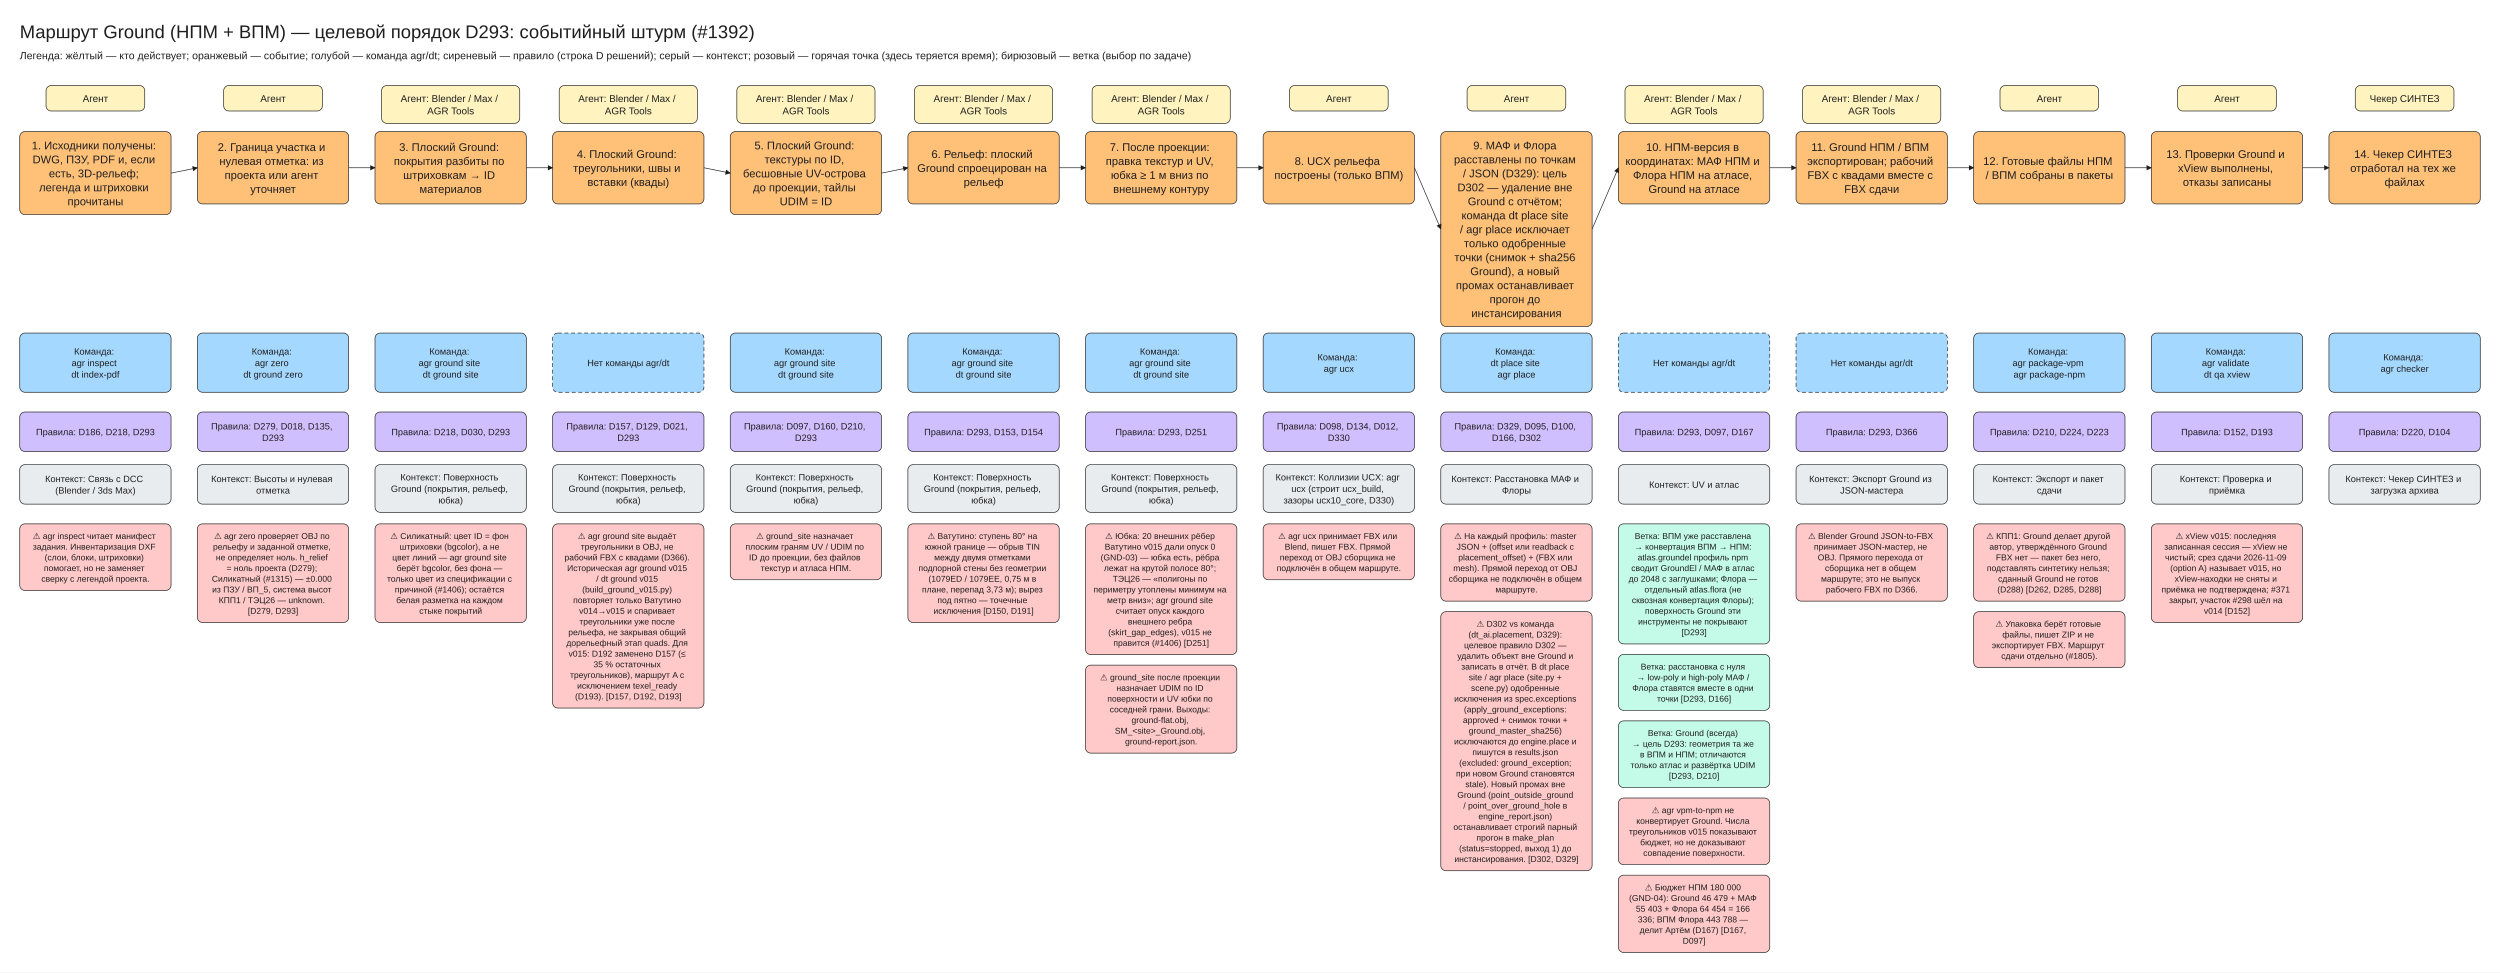
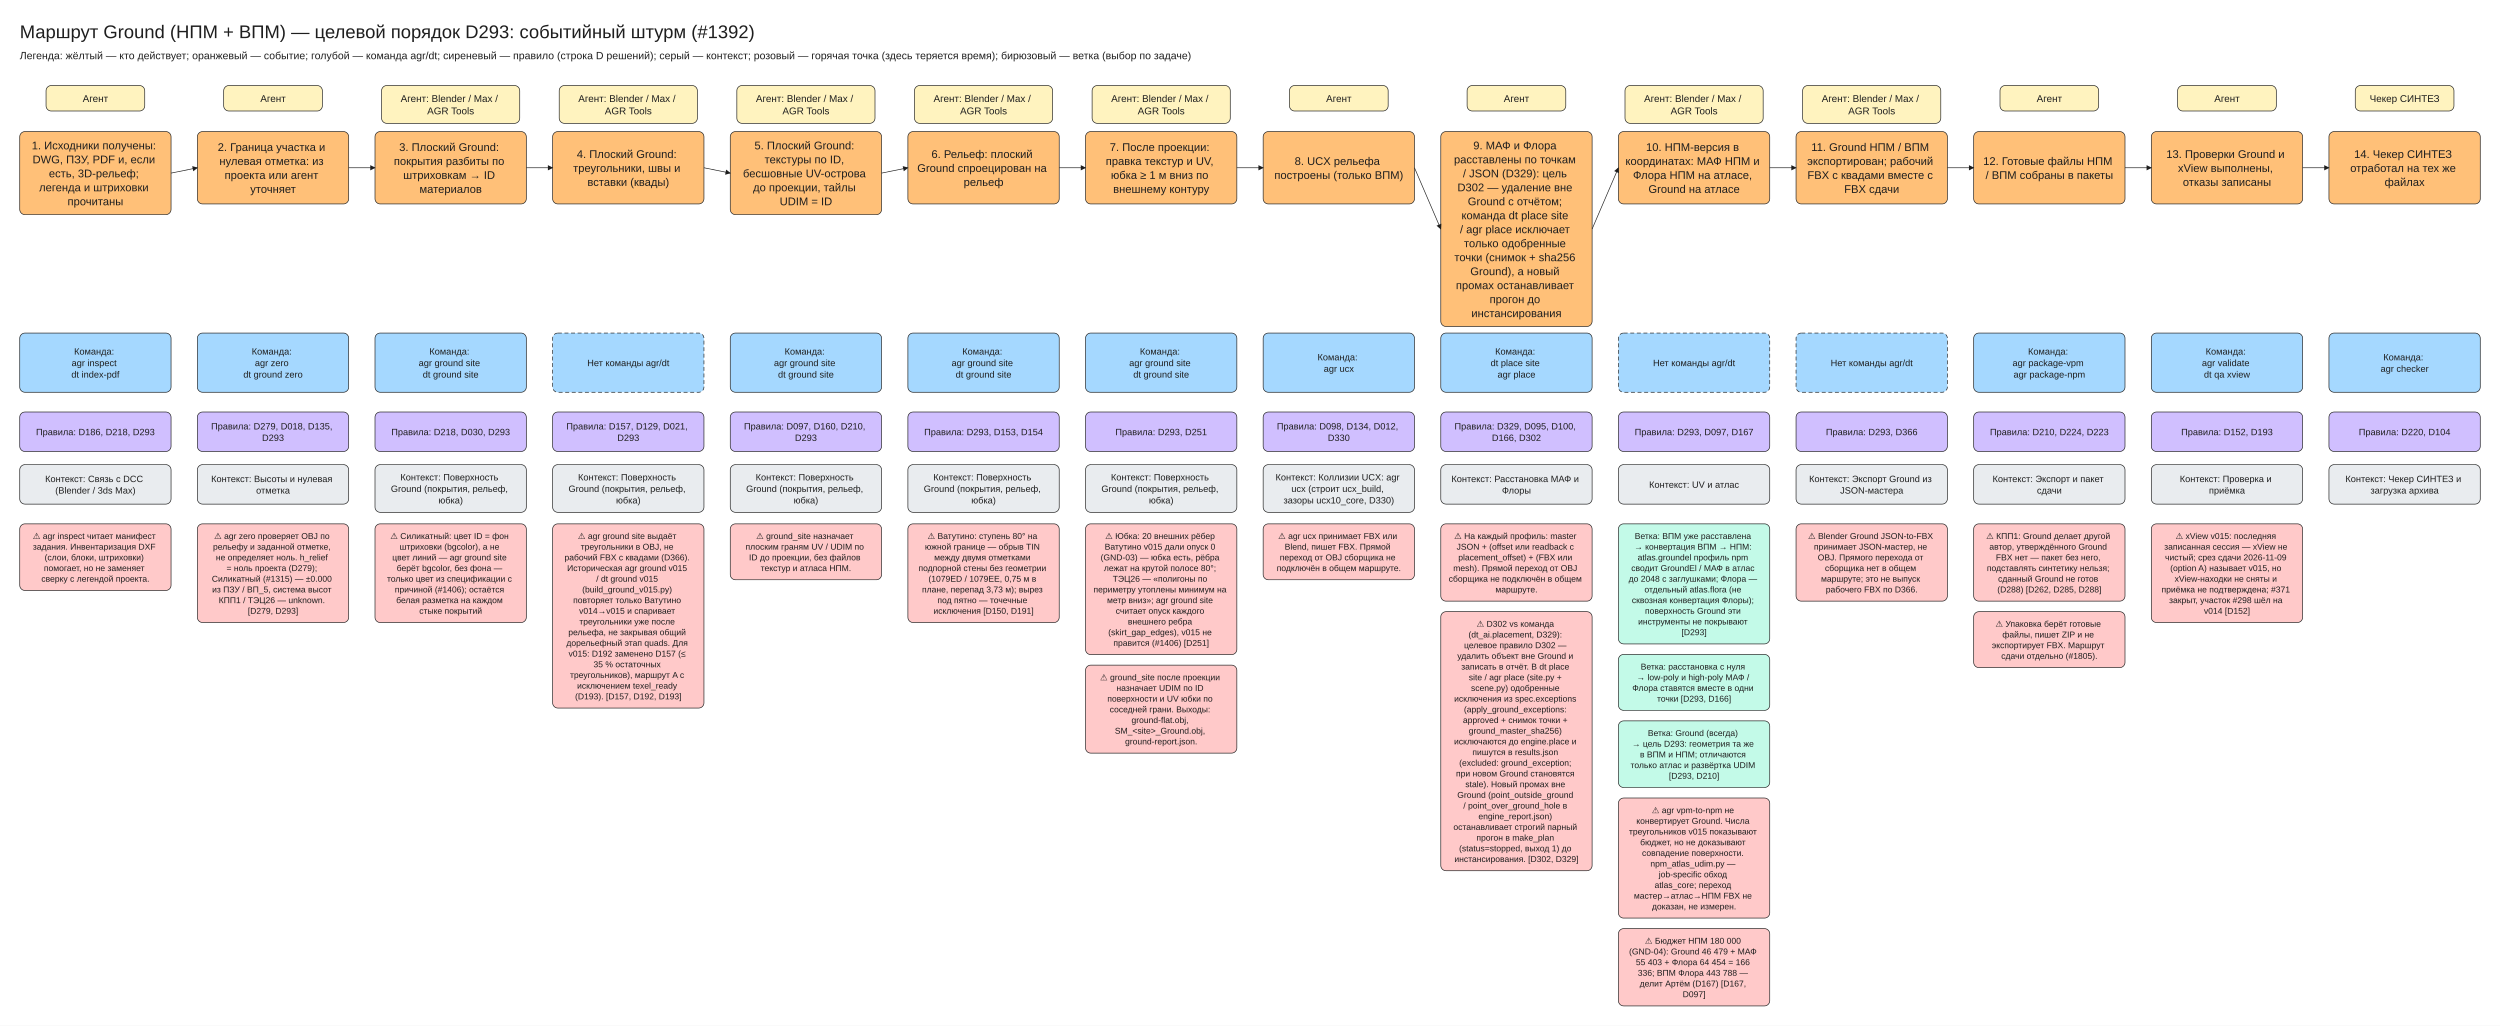
- <svg xmlns="http://www.w3.org/2000/svg" viewBox="10 -30 3800 1478" width="3800" height="1478" font-family="Segoe UI, Arial, sans-serif">
+ <svg xmlns="http://www.w3.org/2000/svg" viewBox="10 -30 3800 1559" width="3800" height="1559" font-family="Segoe UI, Arial, sans-serif">
  <defs>
    <marker id="arrow" viewBox="0 0 10 10" refX="9" refY="5" markerWidth="8" markerHeight="8" orient="auto-start-reverse">
      <path d="M0,0 L10,5 L0,10 z" fill="#1e1e1e" />
    </marker>
  </defs>
-   <rect x="10" y="-30" width="3800" height="1478" fill="#ffffff" />
+   <rect x="10" y="-30" width="3800" height="1559" fill="#ffffff" />
  <rect x="80" y="100" width="150" height="38.75" rx="8" fill="#fff3bf" stroke="#1e1e1e" />
  <rect x="40" y="170" width="230" height="126.25" rx="8" fill="#ffc078" stroke="#1e1e1e" />
  <rect x="40" y="476.25" width="230" height="90" rx="8" fill="#a5d8ff" stroke="#1e1e1e" />
  <rect x="40" y="596.25" width="230" height="60" rx="8" fill="#d0bfff" stroke="#1e1e1e" />
  <rect x="40" y="676.25" width="230" height="60" rx="8" fill="#e9ecef" stroke="#1e1e1e" />
  <rect x="40" y="766.25" width="230" height="101.25" rx="8" fill="#ffc9c9" stroke="#1e1e1e" />
  <rect x="350" y="100" width="150" height="38.75" rx="8" fill="#fff3bf" stroke="#1e1e1e" />
  <rect x="310" y="170" width="230" height="110" rx="8" fill="#ffc078" stroke="#1e1e1e" />
  <line x1="270" y1="233.12" x2="310" y2="225.0" stroke="#1e1e1e" marker-end="url(#arrow)" />
  <rect x="310" y="476.25" width="230" height="90" rx="8" fill="#a5d8ff" stroke="#1e1e1e" />
  <rect x="310" y="596.25" width="230" height="60" rx="8" fill="#d0bfff" stroke="#1e1e1e" />
  <rect x="310" y="676.25" width="230" height="60" rx="8" fill="#e9ecef" stroke="#1e1e1e" />
  <rect x="310" y="766.25" width="230" height="150.0" rx="8" fill="#ffc9c9" stroke="#1e1e1e" />
  <rect x="590" y="100" width="210" height="57.5" rx="8" fill="#fff3bf" stroke="#1e1e1e" />
  <rect x="580" y="170" width="230" height="110" rx="8" fill="#ffc078" stroke="#1e1e1e" />
  <line x1="540" y1="225.0" x2="580" y2="225.0" stroke="#1e1e1e" marker-end="url(#arrow)" />
  <rect x="580" y="476.25" width="230" height="90" rx="8" fill="#a5d8ff" stroke="#1e1e1e" />
  <rect x="580" y="596.25" width="230" height="60" rx="8" fill="#d0bfff" stroke="#1e1e1e" />
  <rect x="580" y="676.25" width="230" height="72.5" rx="8" fill="#e9ecef" stroke="#1e1e1e" />
  <rect x="580" y="766.25" width="230" height="150.0" rx="8" fill="#ffc9c9" stroke="#1e1e1e" />
  <rect x="860" y="100" width="210" height="57.5" rx="8" fill="#fff3bf" stroke="#1e1e1e" />
  <rect x="850" y="170" width="230" height="110" rx="8" fill="#ffc078" stroke="#1e1e1e" />
  <line x1="810" y1="225.0" x2="850" y2="225.0" stroke="#1e1e1e" marker-end="url(#arrow)" />
  <rect x="850" y="476.25" width="230" height="90" rx="8" fill="#a5d8ff" stroke="#1e1e1e" stroke-dasharray="6 4" />
  <rect x="850" y="596.25" width="230" height="60" rx="8" fill="#d0bfff" stroke="#1e1e1e" />
  <rect x="850" y="676.25" width="230" height="72.5" rx="8" fill="#e9ecef" stroke="#1e1e1e" />
  <rect x="850" y="766.25" width="230" height="280.0" rx="8" fill="#ffc9c9" stroke="#1e1e1e" />
  <rect x="1130" y="100" width="210" height="57.5" rx="8" fill="#fff3bf" stroke="#1e1e1e" />
  <rect x="1120" y="170" width="230" height="126.25" rx="8" fill="#ffc078" stroke="#1e1e1e" />
  <line x1="1080" y1="225.0" x2="1120" y2="233.12" stroke="#1e1e1e" marker-end="url(#arrow)" />
  <rect x="1120" y="476.25" width="230" height="90" rx="8" fill="#a5d8ff" stroke="#1e1e1e" />
  <rect x="1120" y="596.25" width="230" height="60" rx="8" fill="#d0bfff" stroke="#1e1e1e" />
  <rect x="1120" y="676.25" width="230" height="72.5" rx="8" fill="#e9ecef" stroke="#1e1e1e" />
  <rect x="1120" y="766.25" width="230" height="85.0" rx="8" fill="#ffc9c9" stroke="#1e1e1e" />
  <rect x="1400" y="100" width="210" height="57.5" rx="8" fill="#fff3bf" stroke="#1e1e1e" />
  <rect x="1390" y="170" width="230" height="110" rx="8" fill="#ffc078" stroke="#1e1e1e" />
  <line x1="1350" y1="233.12" x2="1390" y2="225.0" stroke="#1e1e1e" marker-end="url(#arrow)" />
  <rect x="1390" y="476.25" width="230" height="90" rx="8" fill="#a5d8ff" stroke="#1e1e1e" />
  <rect x="1390" y="596.25" width="230" height="60" rx="8" fill="#d0bfff" stroke="#1e1e1e" />
  <rect x="1390" y="676.25" width="230" height="72.5" rx="8" fill="#e9ecef" stroke="#1e1e1e" />
  <rect x="1390" y="766.25" width="230" height="150.0" rx="8" fill="#ffc9c9" stroke="#1e1e1e" />
  <rect x="1670" y="100" width="210" height="57.5" rx="8" fill="#fff3bf" stroke="#1e1e1e" />
  <rect x="1660" y="170" width="230" height="110" rx="8" fill="#ffc078" stroke="#1e1e1e" />
  <line x1="1620" y1="225.0" x2="1660" y2="225.0" stroke="#1e1e1e" marker-end="url(#arrow)" />
  <rect x="1660" y="476.25" width="230" height="90" rx="8" fill="#a5d8ff" stroke="#1e1e1e" />
  <rect x="1660" y="596.25" width="230" height="60" rx="8" fill="#d0bfff" stroke="#1e1e1e" />
  <rect x="1660" y="676.25" width="230" height="72.5" rx="8" fill="#e9ecef" stroke="#1e1e1e" />
  <rect x="1660" y="766.25" width="230" height="198.75" rx="8" fill="#ffc9c9" stroke="#1e1e1e" />
  <rect x="1660" y="981.0" width="230" height="133.75" rx="8" fill="#ffc9c9" stroke="#1e1e1e" />
  <rect x="1970" y="100" width="150" height="38.75" rx="8" fill="#fff3bf" stroke="#1e1e1e" />
  <rect x="1930" y="170" width="230" height="110" rx="8" fill="#ffc078" stroke="#1e1e1e" />
  <line x1="1890" y1="225.0" x2="1930" y2="225.0" stroke="#1e1e1e" marker-end="url(#arrow)" />
  <rect x="1930" y="476.25" width="230" height="90" rx="8" fill="#a5d8ff" stroke="#1e1e1e" />
  <rect x="1930" y="596.25" width="230" height="60" rx="8" fill="#d0bfff" stroke="#1e1e1e" />
  <rect x="1930" y="676.25" width="230" height="72.5" rx="8" fill="#e9ecef" stroke="#1e1e1e" />
  <rect x="1930" y="766.25" width="230" height="85.0" rx="8" fill="#ffc9c9" stroke="#1e1e1e" />
  <rect x="2240" y="100" width="150" height="38.75" rx="8" fill="#fff3bf" stroke="#1e1e1e" />
  <rect x="2200" y="170" width="230" height="296.25" rx="8" fill="#ffc078" stroke="#1e1e1e" />
  <line x1="2160" y1="225.0" x2="2200" y2="318.12" stroke="#1e1e1e" marker-end="url(#arrow)" />
  <rect x="2200" y="476.25" width="230" height="90" rx="8" fill="#a5d8ff" stroke="#1e1e1e" />
  <rect x="2200" y="596.25" width="230" height="60" rx="8" fill="#d0bfff" stroke="#1e1e1e" />
  <rect x="2200" y="676.25" width="230" height="60" rx="8" fill="#e9ecef" stroke="#1e1e1e" />
  <rect x="2200" y="766.25" width="230" height="117.5" rx="8" fill="#ffc9c9" stroke="#1e1e1e" />
  <rect x="2200" y="899.75" width="230" height="393.75" rx="8" fill="#ffc9c9" stroke="#1e1e1e" />
  <rect x="2480" y="100" width="210" height="57.5" rx="8" fill="#fff3bf" stroke="#1e1e1e" />
  <rect x="2470" y="170" width="230" height="110" rx="8" fill="#ffc078" stroke="#1e1e1e" />
  <line x1="2430" y1="318.12" x2="2470" y2="225.0" stroke="#1e1e1e" marker-end="url(#arrow)" />
  <rect x="2470" y="476.25" width="230" height="90" rx="8" fill="#a5d8ff" stroke="#1e1e1e" stroke-dasharray="6 4" />
  <rect x="2470" y="596.25" width="230" height="60" rx="8" fill="#d0bfff" stroke="#1e1e1e" />
  <rect x="2470" y="676.25" width="230" height="60" rx="8" fill="#e9ecef" stroke="#1e1e1e" />
  <rect x="2470" y="766.25" width="230" height="182.5" rx="8" fill="#c3fae8" stroke="#1e1e1e" />
  <rect x="2470" y="964.75" width="230" height="85.0" rx="8" fill="#c3fae8" stroke="#1e1e1e" />
  <rect x="2470" y="1065.75" width="230" height="101.25" rx="8" fill="#c3fae8" stroke="#1e1e1e" />
-   <rect x="2470" y="1183.0" width="230" height="101.25" rx="8" fill="#ffc9c9" stroke="#1e1e1e" />
-   <rect x="2470" y="1300.25" width="230" height="117.5" rx="8" fill="#ffc9c9" stroke="#1e1e1e" />
+   <rect x="2470" y="1183.0" width="230" height="182.5" rx="8" fill="#ffc9c9" stroke="#1e1e1e" />
+   <rect x="2470" y="1381.5" width="230" height="117.5" rx="8" fill="#ffc9c9" stroke="#1e1e1e" />
  <rect x="2750" y="100" width="210" height="57.5" rx="8" fill="#fff3bf" stroke="#1e1e1e" />
  <rect x="2740" y="170" width="230" height="110" rx="8" fill="#ffc078" stroke="#1e1e1e" />
  <line x1="2700" y1="225.0" x2="2740" y2="225.0" stroke="#1e1e1e" marker-end="url(#arrow)" />
  <rect x="2740" y="476.25" width="230" height="90" rx="8" fill="#a5d8ff" stroke="#1e1e1e" stroke-dasharray="6 4" />
  <rect x="2740" y="596.25" width="230" height="60" rx="8" fill="#d0bfff" stroke="#1e1e1e" />
  <rect x="2740" y="676.25" width="230" height="60" rx="8" fill="#e9ecef" stroke="#1e1e1e" />
  <rect x="2740" y="766.25" width="230" height="117.5" rx="8" fill="#ffc9c9" stroke="#1e1e1e" />
  <rect x="3050" y="100" width="150" height="38.75" rx="8" fill="#fff3bf" stroke="#1e1e1e" />
  <rect x="3010" y="170" width="230" height="110" rx="8" fill="#ffc078" stroke="#1e1e1e" />
  <line x1="2970" y1="225.0" x2="3010" y2="225.0" stroke="#1e1e1e" marker-end="url(#arrow)" />
  <rect x="3010" y="476.25" width="230" height="90" rx="8" fill="#a5d8ff" stroke="#1e1e1e" />
  <rect x="3010" y="596.25" width="230" height="60" rx="8" fill="#d0bfff" stroke="#1e1e1e" />
  <rect x="3010" y="676.25" width="230" height="60" rx="8" fill="#e9ecef" stroke="#1e1e1e" />
  <rect x="3010" y="766.25" width="230" height="117.5" rx="8" fill="#ffc9c9" stroke="#1e1e1e" />
  <rect x="3010" y="899.75" width="230" height="85.0" rx="8" fill="#ffc9c9" stroke="#1e1e1e" />
  <rect x="3320" y="100" width="150" height="38.75" rx="8" fill="#fff3bf" stroke="#1e1e1e" />
  <rect x="3280" y="170" width="230" height="110" rx="8" fill="#ffc078" stroke="#1e1e1e" />
  <line x1="3240" y1="225.0" x2="3280" y2="225.0" stroke="#1e1e1e" marker-end="url(#arrow)" />
  <rect x="3280" y="476.25" width="230" height="90" rx="8" fill="#a5d8ff" stroke="#1e1e1e" />
  <rect x="3280" y="596.25" width="230" height="60" rx="8" fill="#d0bfff" stroke="#1e1e1e" />
  <rect x="3280" y="676.25" width="230" height="60" rx="8" fill="#e9ecef" stroke="#1e1e1e" />
  <rect x="3280" y="766.25" width="230" height="150.0" rx="8" fill="#ffc9c9" stroke="#1e1e1e" />
  <rect x="3590" y="100" width="150" height="38.75" rx="8" fill="#fff3bf" stroke="#1e1e1e" />
  <rect x="3550" y="170" width="230" height="110" rx="8" fill="#ffc078" stroke="#1e1e1e" />
  <line x1="3510" y1="225.0" x2="3550" y2="225.0" stroke="#1e1e1e" marker-end="url(#arrow)" />
  <rect x="3550" y="476.25" width="230" height="90" rx="8" fill="#a5d8ff" stroke="#1e1e1e" />
  <rect x="3550" y="596.25" width="230" height="60" rx="8" fill="#d0bfff" stroke="#1e1e1e" />
  <rect x="3550" y="676.25" width="230" height="60" rx="8" fill="#e9ecef" stroke="#1e1e1e" />
  <text x="40" y="0" font-size="28" text-anchor="start" fill="#1e1e1e">
    <tspan x="40" dy="28">Маршрут Ground (НПМ + ВПМ) — целевой порядок D293: событийный штурм (#1392)</tspan>
  </text>
  <text x="40" y="44" font-size="16" text-anchor="start" fill="#1e1e1e">
    <tspan x="40" dy="16">Легенда: жёлтый — кто действует; оранжевый — событие; голубой — команда agr/dt; сиреневый — правило (строка D решений); серый — контекст; розовый — горячая точка (здесь теряется время); бирюзовый — ветка (выбор по задаче)</tspan>
  </text>
  <text x="155.0" y="110.0" font-size="15" text-anchor="middle" fill="#1e1e1e">
    <tspan x="155.0" dy="15">Агент</tspan>
  </text>
  <text x="155.0" y="180.0" font-size="17" text-anchor="middle" fill="#1e1e1e">
    <tspan x="155.0" dy="17">1. Исходники получены:</tspan>
    <tspan x="155.0" dy="21.25">DWG, ПЗУ, PDF и, если</tspan>
    <tspan x="155.0" dy="21.25">есть, 3D-рельеф;</tspan>
    <tspan x="155.0" dy="21.25">легенда и штриховки</tspan>
    <tspan x="155.0" dy="21.25">прочитаны</tspan>
  </text>
  <text x="155.0" y="495.0" font-size="14" text-anchor="middle" fill="#1e1e1e">
    <tspan x="155.0" dy="14">Команда:</tspan>
    <tspan x="155.0" dy="17.5">agr inspect</tspan>
    <tspan x="155.0" dy="17.5">dt index-pdf</tspan>
  </text>
  <text x="155.0" y="617.5" font-size="14" text-anchor="middle" fill="#1e1e1e">
    <tspan x="155.0" dy="14">Правила: D186, D218, D293</tspan>
  </text>
  <text x="155.0" y="688.75" font-size="14" text-anchor="middle" fill="#1e1e1e">
    <tspan x="155.0" dy="14">Контекст: Связь с DCC</tspan>
    <tspan x="155.0" dy="17.5">(Blender / 3ds Max)</tspan>
  </text>
  <text x="155.0" y="776.25" font-size="13" text-anchor="middle" fill="#1e1e1e">
    <tspan x="155.0" dy="13">⚠ agr inspect читает манифест</tspan>
    <tspan x="155.0" dy="16.25">задания. Инвентаризация DXF</tspan>
    <tspan x="155.0" dy="16.25">(слои, блоки, штриховки)</tspan>
    <tspan x="155.0" dy="16.25">помогает, но не заменяет</tspan>
    <tspan x="155.0" dy="16.25">сверку с легендой проекта.</tspan>
  </text>
  <text x="425.0" y="110.0" font-size="15" text-anchor="middle" fill="#1e1e1e">
    <tspan x="425.0" dy="15">Агент</tspan>
  </text>
  <text x="425.0" y="182.5" font-size="17" text-anchor="middle" fill="#1e1e1e">
    <tspan x="425.0" dy="17">2. Граница участка и</tspan>
    <tspan x="425.0" dy="21.25">нулевая отметка: из</tspan>
    <tspan x="425.0" dy="21.25">проекта или агент</tspan>
    <tspan x="425.0" dy="21.25">уточняет</tspan>
  </text>
  <text x="425.0" y="495.0" font-size="14" text-anchor="middle" fill="#1e1e1e">
    <tspan x="425.0" dy="14">Команда:</tspan>
    <tspan x="425.0" dy="17.5">agr zero</tspan>
    <tspan x="425.0" dy="17.5">dt ground zero</tspan>
  </text>
  <text x="425.0" y="608.75" font-size="14" text-anchor="middle" fill="#1e1e1e">
    <tspan x="425.0" dy="14">Правила: D279, D018, D135,</tspan>
    <tspan x="425.0" dy="17.5">D293</tspan>
  </text>
  <text x="425.0" y="688.75" font-size="14" text-anchor="middle" fill="#1e1e1e">
    <tspan x="425.0" dy="14">Контекст: Высоты и нулевая</tspan>
    <tspan x="425.0" dy="17.5">отметка</tspan>
  </text>
  <text x="425.0" y="776.25" font-size="13" text-anchor="middle" fill="#1e1e1e">
    <tspan x="425.0" dy="13">⚠ agr zero проверяет OBJ по</tspan>
    <tspan x="425.0" dy="16.25">рельефу и заданной отметке,</tspan>
    <tspan x="425.0" dy="16.25">не определяет ноль. h_relief</tspan>
    <tspan x="425.0" dy="16.25">= ноль проекта (D279);</tspan>
    <tspan x="425.0" dy="16.25">Силикатный (#1315) — ±0.000</tspan>
    <tspan x="425.0" dy="16.25">из ПЗУ / ВП_5, система высот</tspan>
    <tspan x="425.0" dy="16.25">КПП1 / ТЭЦ26 — unknown.</tspan>
    <tspan x="425.0" dy="16.25">[D279, D293]</tspan>
  </text>
  <text x="695.0" y="110.0" font-size="15" text-anchor="middle" fill="#1e1e1e">
    <tspan x="695.0" dy="15">Агент: Blender / Max /</tspan>
    <tspan x="695.0" dy="18.75">AGR Tools</tspan>
  </text>
  <text x="695.0" y="182.5" font-size="17" text-anchor="middle" fill="#1e1e1e">
    <tspan x="695.0" dy="17">3. Плоский Ground:</tspan>
    <tspan x="695.0" dy="21.25">покрытия разбиты по</tspan>
    <tspan x="695.0" dy="21.25">штриховкам → ID</tspan>
    <tspan x="695.0" dy="21.25">материалов</tspan>
  </text>
  <text x="695.0" y="495.0" font-size="14" text-anchor="middle" fill="#1e1e1e">
    <tspan x="695.0" dy="14">Команда:</tspan>
    <tspan x="695.0" dy="17.5">agr ground site</tspan>
    <tspan x="695.0" dy="17.5">dt ground site</tspan>
  </text>
  <text x="695.0" y="617.5" font-size="14" text-anchor="middle" fill="#1e1e1e">
    <tspan x="695.0" dy="14">Правила: D218, D030, D293</tspan>
  </text>
  <text x="695.0" y="686.25" font-size="14" text-anchor="middle" fill="#1e1e1e">
    <tspan x="695.0" dy="14">Контекст: Поверхность</tspan>
    <tspan x="695.0" dy="17.5">Ground (покрытия, рельеф,</tspan>
    <tspan x="695.0" dy="17.5">юбка)</tspan>
  </text>
  <text x="695.0" y="776.25" font-size="13" text-anchor="middle" fill="#1e1e1e">
    <tspan x="695.0" dy="13">⚠ Силикатный: цвет ID = фон</tspan>
    <tspan x="695.0" dy="16.25">штриховки (bgcolor), а не</tspan>
    <tspan x="695.0" dy="16.25">цвет линий — agr ground site</tspan>
    <tspan x="695.0" dy="16.25">берёт bgcolor, без фона —</tspan>
    <tspan x="695.0" dy="16.25">только цвет из спецификации с</tspan>
    <tspan x="695.0" dy="16.25">причиной (#1406); остаётся</tspan>
    <tspan x="695.0" dy="16.25">белая разметка на каждом</tspan>
    <tspan x="695.0" dy="16.25">стыке покрытий</tspan>
  </text>
  <text x="965.0" y="110.0" font-size="15" text-anchor="middle" fill="#1e1e1e">
    <tspan x="965.0" dy="15">Агент: Blender / Max /</tspan>
    <tspan x="965.0" dy="18.75">AGR Tools</tspan>
  </text>
  <text x="965.0" y="193.12" font-size="17" text-anchor="middle" fill="#1e1e1e">
    <tspan x="965.0" dy="17">4. Плоский Ground:</tspan>
    <tspan x="965.0" dy="21.25">треугольники, швы и</tspan>
    <tspan x="965.0" dy="21.25">вставки (квады)</tspan>
  </text>
  <text x="965.0" y="512.5" font-size="14" text-anchor="middle" fill="#1e1e1e">
    <tspan x="965.0" dy="14">Нет команды agr/dt</tspan>
  </text>
  <text x="965.0" y="608.75" font-size="14" text-anchor="middle" fill="#1e1e1e">
    <tspan x="965.0" dy="14">Правила: D157, D129, D021,</tspan>
    <tspan x="965.0" dy="17.5">D293</tspan>
  </text>
  <text x="965.0" y="686.25" font-size="14" text-anchor="middle" fill="#1e1e1e">
    <tspan x="965.0" dy="14">Контекст: Поверхность</tspan>
    <tspan x="965.0" dy="17.5">Ground (покрытия, рельеф,</tspan>
    <tspan x="965.0" dy="17.5">юбка)</tspan>
  </text>
  <text x="965.0" y="776.25" font-size="13" text-anchor="middle" fill="#1e1e1e">
    <tspan x="965.0" dy="13">⚠ agr ground site выдаёт</tspan>
    <tspan x="965.0" dy="16.25">треугольники в OBJ, не</tspan>
    <tspan x="965.0" dy="16.25">рабочий FBX с квадами (D366).</tspan>
    <tspan x="965.0" dy="16.25">Историческая agr ground v015</tspan>
    <tspan x="965.0" dy="16.25">/ dt ground v015</tspan>
    <tspan x="965.0" dy="16.25">(build_ground_v015.py)</tspan>
    <tspan x="965.0" dy="16.25">повторяет только Ватутино</tspan>
    <tspan x="965.0" dy="16.25">v014→v015 и спаривает</tspan>
    <tspan x="965.0" dy="16.25">треугольники уже после</tspan>
    <tspan x="965.0" dy="16.25">рельефа, не закрывая общий</tspan>
    <tspan x="965.0" dy="16.25">дорельефный этап quads. Для</tspan>
    <tspan x="965.0" dy="16.25">v015: D192 заменено D157 (≤</tspan>
    <tspan x="965.0" dy="16.25">35 % остаточных</tspan>
    <tspan x="965.0" dy="16.25">треугольников), маршрут A с</tspan>
    <tspan x="965.0" dy="16.25">исключением texel_ready</tspan>
    <tspan x="965.0" dy="16.25">(D193). [D157, D192, D193]</tspan>
  </text>
  <text x="1235.0" y="110.0" font-size="15" text-anchor="middle" fill="#1e1e1e">
    <tspan x="1235.0" dy="15">Агент: Blender / Max /</tspan>
    <tspan x="1235.0" dy="18.75">AGR Tools</tspan>
  </text>
  <text x="1235.0" y="180.0" font-size="17" text-anchor="middle" fill="#1e1e1e">
    <tspan x="1235.0" dy="17">5. Плоский Ground:</tspan>
    <tspan x="1235.0" dy="21.25">текстуры по ID,</tspan>
    <tspan x="1235.0" dy="21.25">бесшовные UV-острова</tspan>
    <tspan x="1235.0" dy="21.25">до проекции, тайлы</tspan>
    <tspan x="1235.0" dy="21.25">UDIM = ID</tspan>
  </text>
  <text x="1235.0" y="495.0" font-size="14" text-anchor="middle" fill="#1e1e1e">
    <tspan x="1235.0" dy="14">Команда:</tspan>
    <tspan x="1235.0" dy="17.5">agr ground site</tspan>
    <tspan x="1235.0" dy="17.5">dt ground site</tspan>
  </text>
  <text x="1235.0" y="608.75" font-size="14" text-anchor="middle" fill="#1e1e1e">
    <tspan x="1235.0" dy="14">Правила: D097, D160, D210,</tspan>
    <tspan x="1235.0" dy="17.5">D293</tspan>
  </text>
  <text x="1235.0" y="686.25" font-size="14" text-anchor="middle" fill="#1e1e1e">
    <tspan x="1235.0" dy="14">Контекст: Поверхность</tspan>
    <tspan x="1235.0" dy="17.5">Ground (покрытия, рельеф,</tspan>
    <tspan x="1235.0" dy="17.5">юбка)</tspan>
  </text>
  <text x="1235.0" y="776.25" font-size="13" text-anchor="middle" fill="#1e1e1e">
    <tspan x="1235.0" dy="13">⚠ ground_site назначает</tspan>
    <tspan x="1235.0" dy="16.25">плоским граням UV / UDIM по</tspan>
    <tspan x="1235.0" dy="16.25">ID до проекции, без файлов</tspan>
    <tspan x="1235.0" dy="16.25">текстур и атласа НПМ.</tspan>
  </text>
  <text x="1505.0" y="110.0" font-size="15" text-anchor="middle" fill="#1e1e1e">
    <tspan x="1505.0" dy="15">Агент: Blender / Max /</tspan>
    <tspan x="1505.0" dy="18.75">AGR Tools</tspan>
  </text>
  <text x="1505.0" y="193.12" font-size="17" text-anchor="middle" fill="#1e1e1e">
    <tspan x="1505.0" dy="17">6. Рельеф: плоский</tspan>
    <tspan x="1505.0" dy="21.25">Ground спроецирован на</tspan>
    <tspan x="1505.0" dy="21.25">рельеф</tspan>
  </text>
  <text x="1505.0" y="495.0" font-size="14" text-anchor="middle" fill="#1e1e1e">
    <tspan x="1505.0" dy="14">Команда:</tspan>
    <tspan x="1505.0" dy="17.5">agr ground site</tspan>
    <tspan x="1505.0" dy="17.5">dt ground site</tspan>
  </text>
  <text x="1505.0" y="617.5" font-size="14" text-anchor="middle" fill="#1e1e1e">
    <tspan x="1505.0" dy="14">Правила: D293, D153, D154</tspan>
  </text>
  <text x="1505.0" y="686.25" font-size="14" text-anchor="middle" fill="#1e1e1e">
    <tspan x="1505.0" dy="14">Контекст: Поверхность</tspan>
    <tspan x="1505.0" dy="17.5">Ground (покрытия, рельеф,</tspan>
    <tspan x="1505.0" dy="17.5">юбка)</tspan>
  </text>
  <text x="1505.0" y="776.25" font-size="13" text-anchor="middle" fill="#1e1e1e">
    <tspan x="1505.0" dy="13">⚠ Ватутино: ступень 80° на</tspan>
    <tspan x="1505.0" dy="16.25">южной границе — обрыв TIN</tspan>
    <tspan x="1505.0" dy="16.25">между двумя отметками</tspan>
    <tspan x="1505.0" dy="16.25">подпорной стены без геометрии</tspan>
    <tspan x="1505.0" dy="16.25">(1079ED / 1079EE, 0,75 м в</tspan>
    <tspan x="1505.0" dy="16.25">плане, перепад 3,73 м); вырез</tspan>
    <tspan x="1505.0" dy="16.25">под пятно — точечные</tspan>
    <tspan x="1505.0" dy="16.25">исключения [D150, D191]</tspan>
  </text>
  <text x="1775.0" y="110.0" font-size="15" text-anchor="middle" fill="#1e1e1e">
    <tspan x="1775.0" dy="15">Агент: Blender / Max /</tspan>
    <tspan x="1775.0" dy="18.75">AGR Tools</tspan>
  </text>
  <text x="1775.0" y="182.5" font-size="17" text-anchor="middle" fill="#1e1e1e">
    <tspan x="1775.0" dy="17">7. После проекции:</tspan>
    <tspan x="1775.0" dy="21.25">правка текстур и UV,</tspan>
    <tspan x="1775.0" dy="21.25">юбка ≥ 1 м вниз по</tspan>
    <tspan x="1775.0" dy="21.25">внешнему контуру</tspan>
  </text>
  <text x="1775.0" y="495.0" font-size="14" text-anchor="middle" fill="#1e1e1e">
    <tspan x="1775.0" dy="14">Команда:</tspan>
    <tspan x="1775.0" dy="17.5">agr ground site</tspan>
    <tspan x="1775.0" dy="17.5">dt ground site</tspan>
  </text>
  <text x="1775.0" y="617.5" font-size="14" text-anchor="middle" fill="#1e1e1e">
    <tspan x="1775.0" dy="14">Правила: D293, D251</tspan>
  </text>
  <text x="1775.0" y="686.25" font-size="14" text-anchor="middle" fill="#1e1e1e">
    <tspan x="1775.0" dy="14">Контекст: Поверхность</tspan>
    <tspan x="1775.0" dy="17.5">Ground (покрытия, рельеф,</tspan>
    <tspan x="1775.0" dy="17.5">юбка)</tspan>
  </text>
  <text x="1775.0" y="776.25" font-size="13" text-anchor="middle" fill="#1e1e1e">
    <tspan x="1775.0" dy="13">⚠ Юбка: 20 внешних рёбер</tspan>
    <tspan x="1775.0" dy="16.25">Ватутино v015 дали опуск 0</tspan>
    <tspan x="1775.0" dy="16.25">(GND-03) — юбка есть, рёбра</tspan>
    <tspan x="1775.0" dy="16.25">лежат на крутой полосе 80°;</tspan>
    <tspan x="1775.0" dy="16.25">ТЭЦ26 — «полигоны по</tspan>
    <tspan x="1775.0" dy="16.25">периметру утоплены минимум на</tspan>
    <tspan x="1775.0" dy="16.25">метр вниз»; agr ground site</tspan>
    <tspan x="1775.0" dy="16.25">считает опуск каждого</tspan>
    <tspan x="1775.0" dy="16.25">внешнего ребра</tspan>
    <tspan x="1775.0" dy="16.25">(skirt_gap_edges), v015 не</tspan>
    <tspan x="1775.0" dy="16.25">правится (#1406) [D251]</tspan>
  </text>
  <text x="1775.0" y="991.0" font-size="13" text-anchor="middle" fill="#1e1e1e">
    <tspan x="1775.0" dy="13">⚠ ground_site после проекции</tspan>
    <tspan x="1775.0" dy="16.25">назначает UDIM по ID</tspan>
    <tspan x="1775.0" dy="16.25">поверхности и UV юбки по</tspan>
    <tspan x="1775.0" dy="16.25">соседней грани. Выходы:</tspan>
    <tspan x="1775.0" dy="16.25">ground-flat.obj,</tspan>
    <tspan x="1775.0" dy="16.25">SM_&lt;site&gt;_Ground.obj,</tspan>
    <tspan x="1775.0" dy="16.25">ground-report.json.</tspan>
  </text>
  <text x="2045.0" y="110.0" font-size="15" text-anchor="middle" fill="#1e1e1e">
    <tspan x="2045.0" dy="15">Агент</tspan>
  </text>
  <text x="2045.0" y="203.75" font-size="17" text-anchor="middle" fill="#1e1e1e">
    <tspan x="2045.0" dy="17">8. UCX рельефа</tspan>
    <tspan x="2045.0" dy="21.25">построены (только ВПМ)</tspan>
  </text>
  <text x="2045.0" y="503.75" font-size="14" text-anchor="middle" fill="#1e1e1e">
    <tspan x="2045.0" dy="14">Команда:</tspan>
    <tspan x="2045.0" dy="17.5">agr ucx</tspan>
  </text>
  <text x="2045.0" y="608.75" font-size="14" text-anchor="middle" fill="#1e1e1e">
    <tspan x="2045.0" dy="14">Правила: D098, D134, D012,</tspan>
    <tspan x="2045.0" dy="17.5">D330</tspan>
  </text>
  <text x="2045.0" y="686.25" font-size="14" text-anchor="middle" fill="#1e1e1e">
    <tspan x="2045.0" dy="14">Контекст: Коллизии UCX: agr</tspan>
    <tspan x="2045.0" dy="17.5">ucx (строит ucx_build,</tspan>
    <tspan x="2045.0" dy="17.5">зазоры ucx10_core, D330)</tspan>
  </text>
  <text x="2045.0" y="776.25" font-size="13" text-anchor="middle" fill="#1e1e1e">
    <tspan x="2045.0" dy="13">⚠ agr ucx принимает FBX или</tspan>
    <tspan x="2045.0" dy="16.25">Blend, пишет FBX. Прямой</tspan>
    <tspan x="2045.0" dy="16.25">переход от OBJ сборщика не</tspan>
    <tspan x="2045.0" dy="16.25">подключён в общем маршруте.</tspan>
  </text>
  <text x="2315.0" y="110.0" font-size="15" text-anchor="middle" fill="#1e1e1e">
    <tspan x="2315.0" dy="15">Агент</tspan>
  </text>
  <text x="2315.0" y="180.0" font-size="17" text-anchor="middle" fill="#1e1e1e">
    <tspan x="2315.0" dy="17">9. МАФ и Флора</tspan>
    <tspan x="2315.0" dy="21.25">расставлены по точкам</tspan>
    <tspan x="2315.0" dy="21.25">/ JSON (D329): цель</tspan>
    <tspan x="2315.0" dy="21.25">D302 — удаление вне</tspan>
    <tspan x="2315.0" dy="21.25">Ground с отчётом;</tspan>
    <tspan x="2315.0" dy="21.25">команда dt place site</tspan>
    <tspan x="2315.0" dy="21.25">/ agr place исключает</tspan>
    <tspan x="2315.0" dy="21.25">только одобренные</tspan>
    <tspan x="2315.0" dy="21.25">точки (снимок + sha256</tspan>
    <tspan x="2315.0" dy="21.25">Ground), а новый</tspan>
    <tspan x="2315.0" dy="21.25">промах останавливает</tspan>
    <tspan x="2315.0" dy="21.25">прогон до</tspan>
    <tspan x="2315.0" dy="21.25">инстансирования</tspan>
  </text>
  <text x="2315.0" y="495.0" font-size="14" text-anchor="middle" fill="#1e1e1e">
    <tspan x="2315.0" dy="14">Команда:</tspan>
    <tspan x="2315.0" dy="17.5">dt place site</tspan>
    <tspan x="2315.0" dy="17.5">agr place</tspan>
  </text>
  <text x="2315.0" y="608.75" font-size="14" text-anchor="middle" fill="#1e1e1e">
    <tspan x="2315.0" dy="14">Правила: D329, D095, D100,</tspan>
    <tspan x="2315.0" dy="17.5">D166, D302</tspan>
  </text>
  <text x="2315.0" y="688.75" font-size="14" text-anchor="middle" fill="#1e1e1e">
    <tspan x="2315.0" dy="14">Контекст: Расстановка МАФ и</tspan>
    <tspan x="2315.0" dy="17.5">Флоры</tspan>
  </text>
  <text x="2315.0" y="776.25" font-size="13" text-anchor="middle" fill="#1e1e1e">
    <tspan x="2315.0" dy="13">⚠ На каждый профиль: master</tspan>
    <tspan x="2315.0" dy="16.25">JSON + (offset или readback с</tspan>
    <tspan x="2315.0" dy="16.25">placement_offset) + (FBX или</tspan>
    <tspan x="2315.0" dy="16.25">mesh). Прямой переход от OBJ</tspan>
    <tspan x="2315.0" dy="16.25">сборщика не подключён в общем</tspan>
    <tspan x="2315.0" dy="16.25">маршруте.</tspan>
  </text>
  <text x="2315.0" y="909.75" font-size="13" text-anchor="middle" fill="#1e1e1e">
    <tspan x="2315.0" dy="13">⚠ D302 vs команда</tspan>
    <tspan x="2315.0" dy="16.25">(dt_ai.placement, D329):</tspan>
    <tspan x="2315.0" dy="16.25">целевое правило D302 —</tspan>
    <tspan x="2315.0" dy="16.25">удалить объект вне Ground и</tspan>
    <tspan x="2315.0" dy="16.25">записать в отчёт. В dt place</tspan>
    <tspan x="2315.0" dy="16.25">site / agr place (site.py +</tspan>
    <tspan x="2315.0" dy="16.25">scene.py) одобренные</tspan>
    <tspan x="2315.0" dy="16.25">исключения из spec.exceptions</tspan>
    <tspan x="2315.0" dy="16.25">(apply_ground_exceptions:</tspan>
    <tspan x="2315.0" dy="16.25">approved + снимок точки +</tspan>
    <tspan x="2315.0" dy="16.25">ground_master_sha256)</tspan>
    <tspan x="2315.0" dy="16.25">исключаются до engine.place и</tspan>
    <tspan x="2315.0" dy="16.25">пишутся в results.json</tspan>
    <tspan x="2315.0" dy="16.25">(excluded: ground_exception;</tspan>
    <tspan x="2315.0" dy="16.25">при новом Ground становятся</tspan>
    <tspan x="2315.0" dy="16.25">stale). Новый промах вне</tspan>
    <tspan x="2315.0" dy="16.25">Ground (point_outside_ground</tspan>
    <tspan x="2315.0" dy="16.25">/ point_over_ground_hole в</tspan>
    <tspan x="2315.0" dy="16.25">engine_report.json)</tspan>
    <tspan x="2315.0" dy="16.25">останавливает строгий парный</tspan>
    <tspan x="2315.0" dy="16.25">прогон в make_plan</tspan>
    <tspan x="2315.0" dy="16.25">(status=stopped, выход 1) до</tspan>
    <tspan x="2315.0" dy="16.25">инстансирования. [D302, D329]</tspan>
  </text>
  <text x="2585.0" y="110.0" font-size="15" text-anchor="middle" fill="#1e1e1e">
    <tspan x="2585.0" dy="15">Агент: Blender / Max /</tspan>
    <tspan x="2585.0" dy="18.75">AGR Tools</tspan>
  </text>
  <text x="2585.0" y="182.5" font-size="17" text-anchor="middle" fill="#1e1e1e">
    <tspan x="2585.0" dy="17">10. НПМ-версия в</tspan>
    <tspan x="2585.0" dy="21.25">координатах: МАФ НПМ и</tspan>
    <tspan x="2585.0" dy="21.25">Флора НПМ на атласе,</tspan>
    <tspan x="2585.0" dy="21.25">Ground на атласе</tspan>
  </text>
  <text x="2585.0" y="512.5" font-size="14" text-anchor="middle" fill="#1e1e1e">
    <tspan x="2585.0" dy="14">Нет команды agr/dt</tspan>
  </text>
  <text x="2585.0" y="617.5" font-size="14" text-anchor="middle" fill="#1e1e1e">
    <tspan x="2585.0" dy="14">Правила: D293, D097, D167</tspan>
  </text>
  <text x="2585.0" y="697.5" font-size="14" text-anchor="middle" fill="#1e1e1e">
    <tspan x="2585.0" dy="14">Контекст: UV и атлас</tspan>
  </text>
  <text x="2585.0" y="776.25" font-size="13" text-anchor="middle" fill="#1e1e1e">
    <tspan x="2585.0" dy="13">Ветка: ВПМ уже расставлена</tspan>
    <tspan x="2585.0" dy="16.25">→ конвертация ВПМ → НПМ:</tspan>
    <tspan x="2585.0" dy="16.25">atlas.groundel профиль npm</tspan>
    <tspan x="2585.0" dy="16.25">сводит GroundEl / МАФ в атлас</tspan>
    <tspan x="2585.0" dy="16.25">до 2048 с заглушками; Флора —</tspan>
    <tspan x="2585.0" dy="16.25">отдельный atlas.flora (не</tspan>
    <tspan x="2585.0" dy="16.25">сквозная конвертация Флоры);</tspan>
    <tspan x="2585.0" dy="16.25">поверхность Ground эти</tspan>
    <tspan x="2585.0" dy="16.25">инструменты не покрывают</tspan>
    <tspan x="2585.0" dy="16.25">[D293]</tspan>
  </text>
  <text x="2585.0" y="974.75" font-size="13" text-anchor="middle" fill="#1e1e1e">
    <tspan x="2585.0" dy="13">Ветка: расстановка с нуля</tspan>
    <tspan x="2585.0" dy="16.25">→ low-poly и high-poly МАФ /</tspan>
    <tspan x="2585.0" dy="16.25">Флора ставятся вместе в одни</tspan>
    <tspan x="2585.0" dy="16.25">точки [D293, D166]</tspan>
  </text>
  <text x="2585.0" y="1075.75" font-size="13" text-anchor="middle" fill="#1e1e1e">
    <tspan x="2585.0" dy="13">Ветка: Ground (всегда)</tspan>
    <tspan x="2585.0" dy="16.25">→ цель D293: геометрия та же</tspan>
    <tspan x="2585.0" dy="16.25">в ВПМ и НПМ; отличаются</tspan>
    <tspan x="2585.0" dy="16.25">только атлас и развёртка UDIM</tspan>
    <tspan x="2585.0" dy="16.25">[D293, D210]</tspan>
  </text>
  <text x="2585.0" y="1193.0" font-size="13" text-anchor="middle" fill="#1e1e1e">
    <tspan x="2585.0" dy="13">⚠ agr vpm-to-npm не</tspan>
    <tspan x="2585.0" dy="16.25">конвертирует Ground. Числа</tspan>
    <tspan x="2585.0" dy="16.25">треугольников v015 показывают</tspan>
    <tspan x="2585.0" dy="16.25">бюджет, но не доказывают</tspan>
    <tspan x="2585.0" dy="16.25">совпадение поверхности.</tspan>
-   </text>
-   <text x="2585.0" y="1310.25" font-size="13" text-anchor="middle" fill="#1e1e1e">
+     <tspan x="2585.0" dy="16.25">npm_atlas_udim.py —</tspan>
+     <tspan x="2585.0" dy="16.25">job-specific обход</tspan>
+     <tspan x="2585.0" dy="16.25">atlas_core; переход</tspan>
+     <tspan x="2585.0" dy="16.25">мастер→атлас→НПМ FBX не</tspan>
+     <tspan x="2585.0" dy="16.25">доказан, не измерен.</tspan>
+   </text>
+   <text x="2585.0" y="1391.5" font-size="13" text-anchor="middle" fill="#1e1e1e">
    <tspan x="2585.0" dy="13">⚠ Бюджет НПМ 180 000</tspan>
    <tspan x="2585.0" dy="16.25">(GND-04): Ground 46 479 + МАФ</tspan>
    <tspan x="2585.0" dy="16.25">55 403 + Флора 64 454 = 166</tspan>
    <tspan x="2585.0" dy="16.25">336; ВПМ Флора 443 788 —</tspan>
    <tspan x="2585.0" dy="16.25">делит Артём (D167) [D167,</tspan>
    <tspan x="2585.0" dy="16.25">D097]</tspan>
  </text>
  <text x="2855.0" y="110.0" font-size="15" text-anchor="middle" fill="#1e1e1e">
    <tspan x="2855.0" dy="15">Агент: Blender / Max /</tspan>
    <tspan x="2855.0" dy="18.75">AGR Tools</tspan>
  </text>
  <text x="2855.0" y="182.5" font-size="17" text-anchor="middle" fill="#1e1e1e">
    <tspan x="2855.0" dy="17">11. Ground НПМ / ВПМ</tspan>
    <tspan x="2855.0" dy="21.25">экспортирован; рабочий</tspan>
    <tspan x="2855.0" dy="21.25">FBX с квадами вместе с</tspan>
    <tspan x="2855.0" dy="21.25">FBX сдачи</tspan>
  </text>
  <text x="2855.0" y="512.5" font-size="14" text-anchor="middle" fill="#1e1e1e">
    <tspan x="2855.0" dy="14">Нет команды agr/dt</tspan>
  </text>
  <text x="2855.0" y="617.5" font-size="14" text-anchor="middle" fill="#1e1e1e">
    <tspan x="2855.0" dy="14">Правила: D293, D366</tspan>
  </text>
  <text x="2855.0" y="688.75" font-size="14" text-anchor="middle" fill="#1e1e1e">
    <tspan x="2855.0" dy="14">Контекст: Экспорт Ground из</tspan>
    <tspan x="2855.0" dy="17.5">JSON-мастера</tspan>
  </text>
  <text x="2855.0" y="776.25" font-size="13" text-anchor="middle" fill="#1e1e1e">
    <tspan x="2855.0" dy="13">⚠ Blender Ground JSON-to-FBX</tspan>
    <tspan x="2855.0" dy="16.25">принимает JSON-мастер, не</tspan>
    <tspan x="2855.0" dy="16.25">OBJ. Прямого перехода от</tspan>
    <tspan x="2855.0" dy="16.25">сборщика нет в общем</tspan>
    <tspan x="2855.0" dy="16.25">маршруте; это не выпуск</tspan>
    <tspan x="2855.0" dy="16.25">рабочего FBX по D366.</tspan>
  </text>
  <text x="3125.0" y="110.0" font-size="15" text-anchor="middle" fill="#1e1e1e">
    <tspan x="3125.0" dy="15">Агент</tspan>
  </text>
  <text x="3125.0" y="203.75" font-size="17" text-anchor="middle" fill="#1e1e1e">
    <tspan x="3125.0" dy="17">12. Готовые файлы НПМ</tspan>
    <tspan x="3125.0" dy="21.25">/ ВПМ собраны в пакеты</tspan>
  </text>
  <text x="3125.0" y="495.0" font-size="14" text-anchor="middle" fill="#1e1e1e">
    <tspan x="3125.0" dy="14">Команда:</tspan>
    <tspan x="3125.0" dy="17.5">agr package-vpm</tspan>
    <tspan x="3125.0" dy="17.5">agr package-npm</tspan>
  </text>
  <text x="3125.0" y="617.5" font-size="14" text-anchor="middle" fill="#1e1e1e">
    <tspan x="3125.0" dy="14">Правила: D210, D224, D223</tspan>
  </text>
  <text x="3125.0" y="688.75" font-size="14" text-anchor="middle" fill="#1e1e1e">
    <tspan x="3125.0" dy="14">Контекст: Экспорт и пакет</tspan>
    <tspan x="3125.0" dy="17.5">сдачи</tspan>
  </text>
  <text x="3125.0" y="776.25" font-size="13" text-anchor="middle" fill="#1e1e1e">
    <tspan x="3125.0" dy="13">⚠ КПП1: Ground делает другой</tspan>
    <tspan x="3125.0" dy="16.25">автор, утверждённого Ground</tspan>
    <tspan x="3125.0" dy="16.25">FBX нет — пакет без него,</tspan>
    <tspan x="3125.0" dy="16.25">подставлять синтетику нельзя;</tspan>
    <tspan x="3125.0" dy="16.25">сданный Ground не готов</tspan>
    <tspan x="3125.0" dy="16.25">(D288) [D262, D285, D288]</tspan>
  </text>
  <text x="3125.0" y="909.75" font-size="13" text-anchor="middle" fill="#1e1e1e">
    <tspan x="3125.0" dy="13">⚠ Упаковка берёт готовые</tspan>
    <tspan x="3125.0" dy="16.25">файлы, пишет ZIP и не</tspan>
    <tspan x="3125.0" dy="16.25">экспортирует FBX. Маршрут</tspan>
    <tspan x="3125.0" dy="16.25">сдачи отдельно (#1805).</tspan>
  </text>
  <text x="3395.0" y="110.0" font-size="15" text-anchor="middle" fill="#1e1e1e">
    <tspan x="3395.0" dy="15">Агент</tspan>
  </text>
  <text x="3395.0" y="193.12" font-size="17" text-anchor="middle" fill="#1e1e1e">
    <tspan x="3395.0" dy="17">13. Проверки Ground и</tspan>
    <tspan x="3395.0" dy="21.25">xView выполнены,</tspan>
    <tspan x="3395.0" dy="21.25">отказы записаны</tspan>
  </text>
  <text x="3395.0" y="495.0" font-size="14" text-anchor="middle" fill="#1e1e1e">
    <tspan x="3395.0" dy="14">Команда:</tspan>
    <tspan x="3395.0" dy="17.5">agr validate</tspan>
    <tspan x="3395.0" dy="17.5">dt qa xview</tspan>
  </text>
  <text x="3395.0" y="617.5" font-size="14" text-anchor="middle" fill="#1e1e1e">
    <tspan x="3395.0" dy="14">Правила: D152, D193</tspan>
  </text>
  <text x="3395.0" y="688.75" font-size="14" text-anchor="middle" fill="#1e1e1e">
    <tspan x="3395.0" dy="14">Контекст: Проверка и</tspan>
    <tspan x="3395.0" dy="17.5">приёмка</tspan>
  </text>
  <text x="3395.0" y="776.25" font-size="13" text-anchor="middle" fill="#1e1e1e">
    <tspan x="3395.0" dy="13">⚠ xView v015: последняя</tspan>
    <tspan x="3395.0" dy="16.25">записанная сессия — xView не</tspan>
    <tspan x="3395.0" dy="16.25">чистый; срез сдачи 2026-11-09</tspan>
    <tspan x="3395.0" dy="16.25">(option A) называет v015, но</tspan>
    <tspan x="3395.0" dy="16.25">xView-находки не сняты и</tspan>
    <tspan x="3395.0" dy="16.25">приёмка не подтверждена; #371</tspan>
    <tspan x="3395.0" dy="16.25">закрыт, участок #298 шёл на</tspan>
    <tspan x="3395.0" dy="16.25">v014 [D152]</tspan>
  </text>
  <text x="3665.0" y="110.0" font-size="15" text-anchor="middle" fill="#1e1e1e">
    <tspan x="3665.0" dy="15">Чекер СИНТЕЗ</tspan>
  </text>
  <text x="3665.0" y="193.12" font-size="17" text-anchor="middle" fill="#1e1e1e">
    <tspan x="3665.0" dy="17">14. Чекер СИНТЕЗ</tspan>
    <tspan x="3665.0" dy="21.25">отработал на тех же</tspan>
    <tspan x="3665.0" dy="21.25">файлах</tspan>
  </text>
  <text x="3665.0" y="503.75" font-size="14" text-anchor="middle" fill="#1e1e1e">
    <tspan x="3665.0" dy="14">Команда:</tspan>
    <tspan x="3665.0" dy="17.5">agr checker</tspan>
  </text>
  <text x="3665.0" y="617.5" font-size="14" text-anchor="middle" fill="#1e1e1e">
    <tspan x="3665.0" dy="14">Правила: D220, D104</tspan>
  </text>
  <text x="3665.0" y="688.75" font-size="14" text-anchor="middle" fill="#1e1e1e">
    <tspan x="3665.0" dy="14">Контекст: Чекер СИНТЕЗ и</tspan>
    <tspan x="3665.0" dy="17.5">загрузка архива</tspan>
  </text>
</svg>
